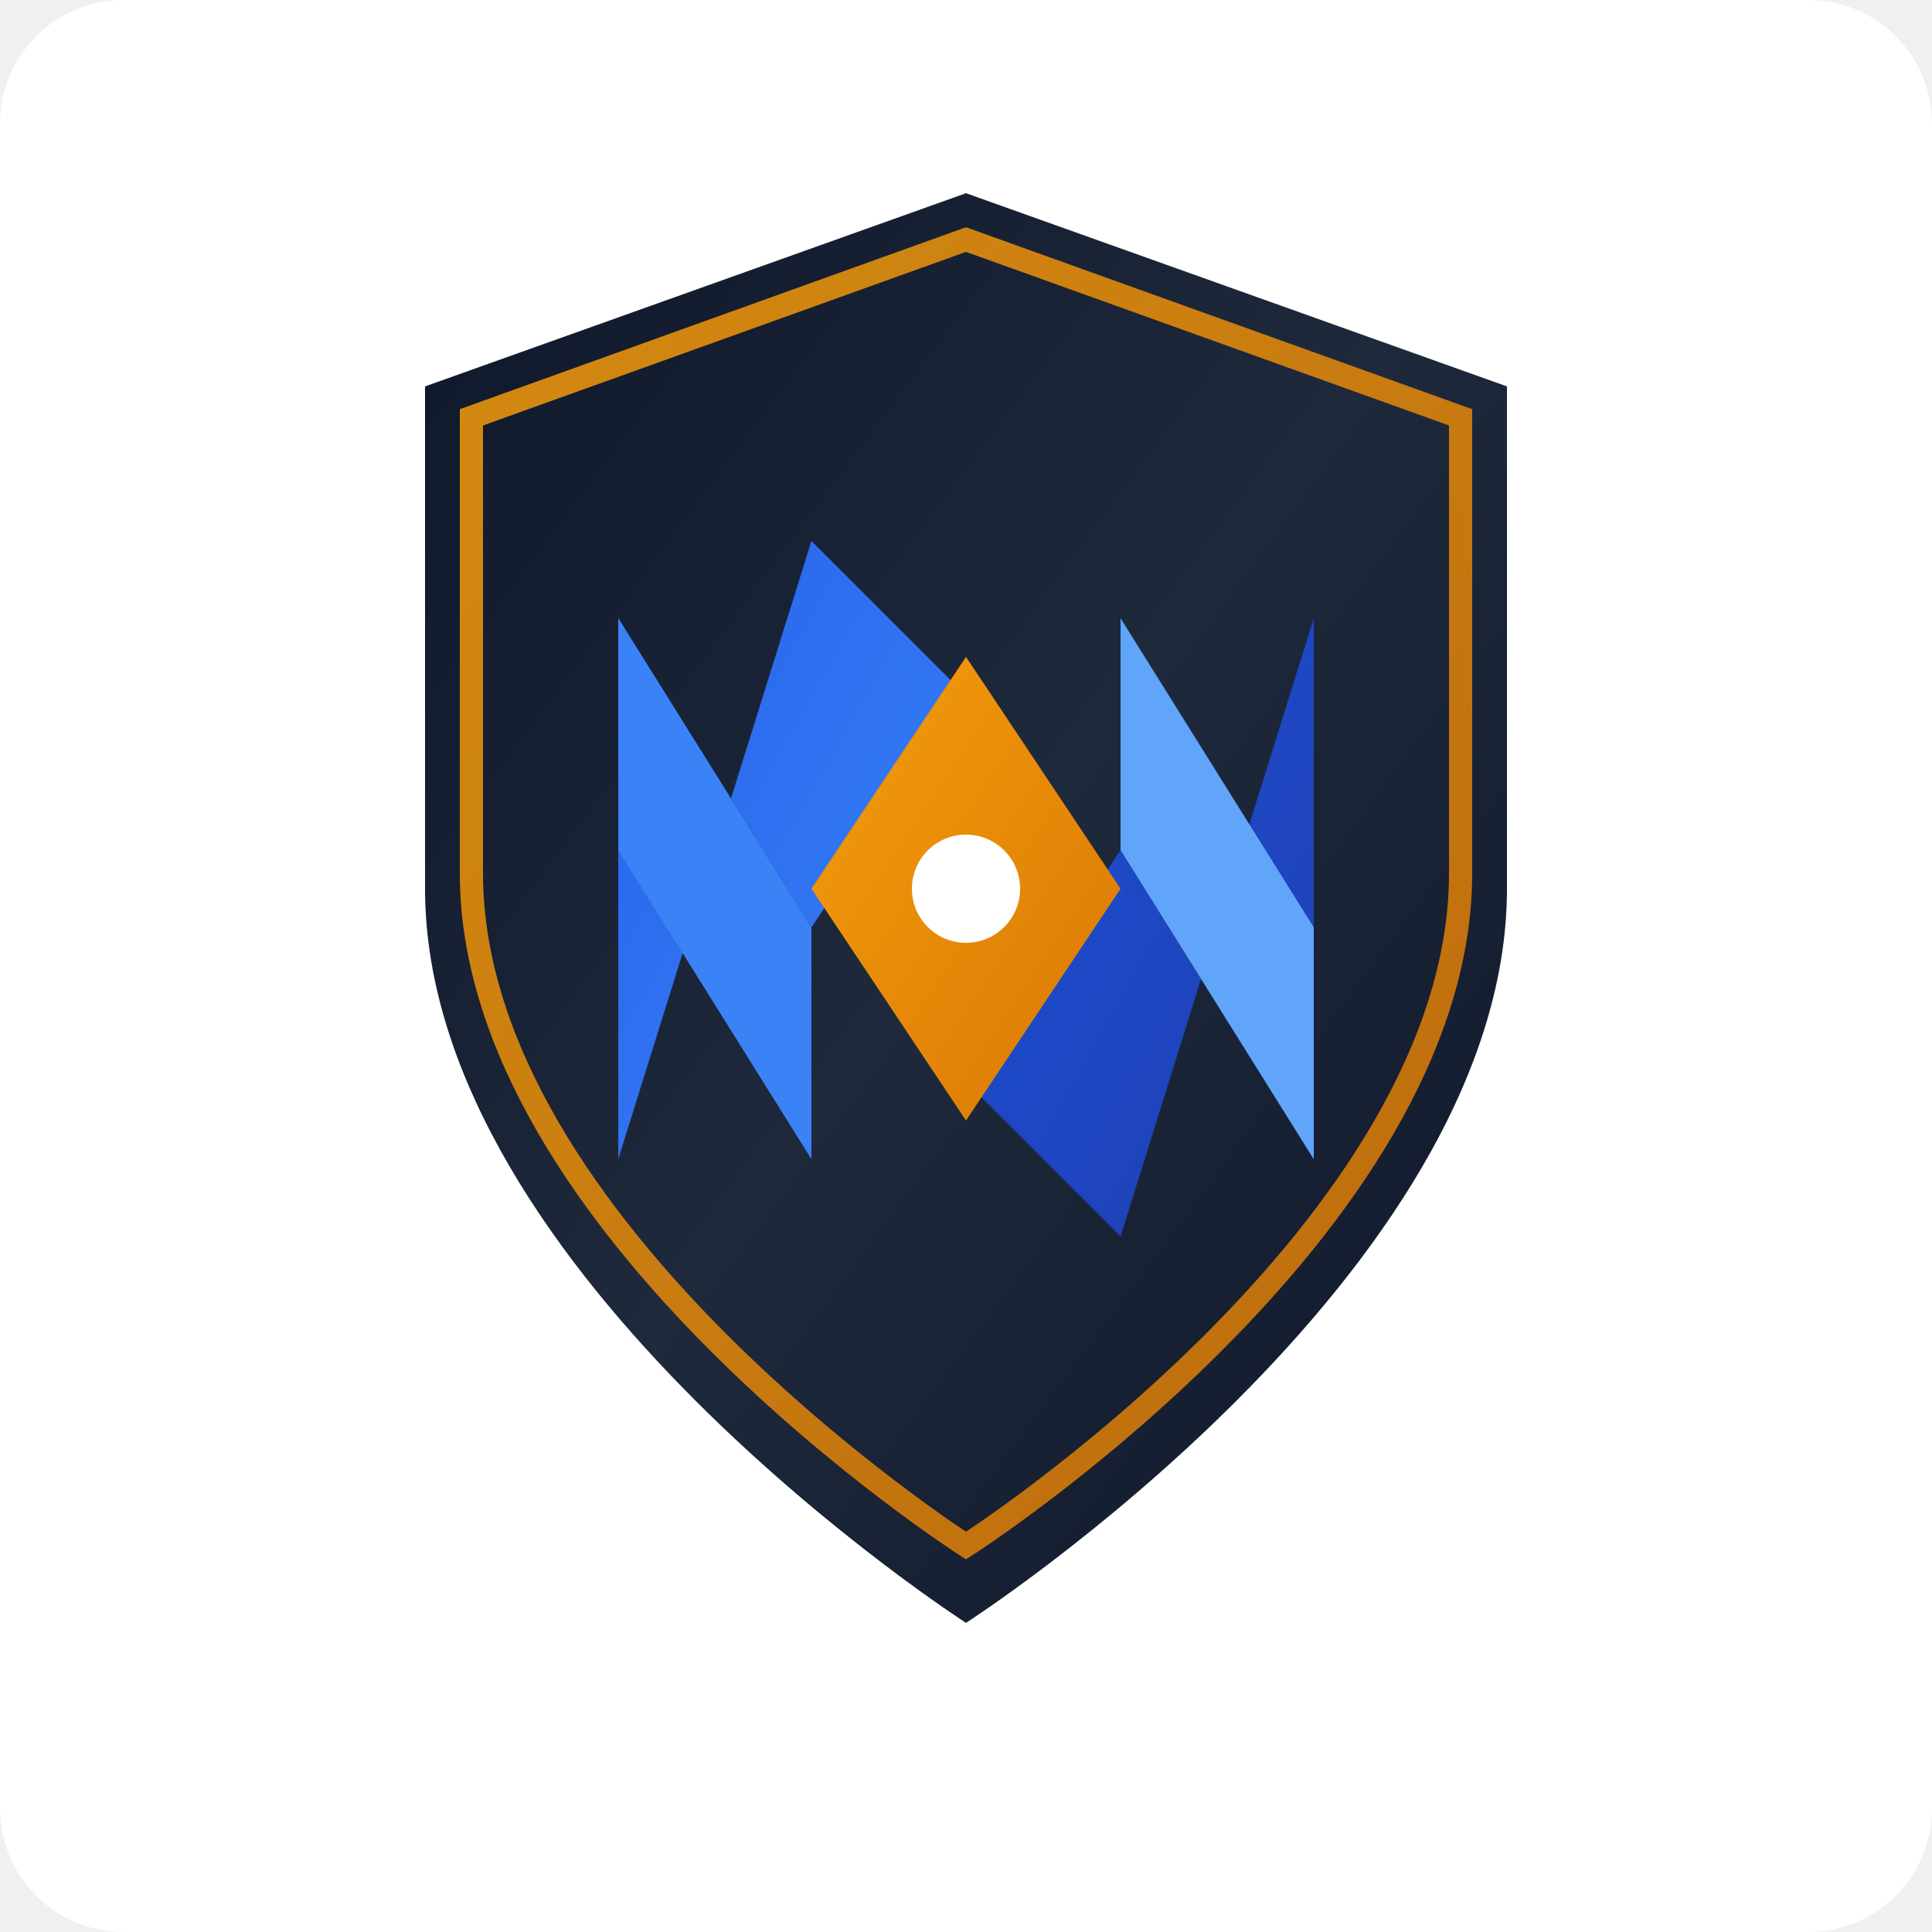
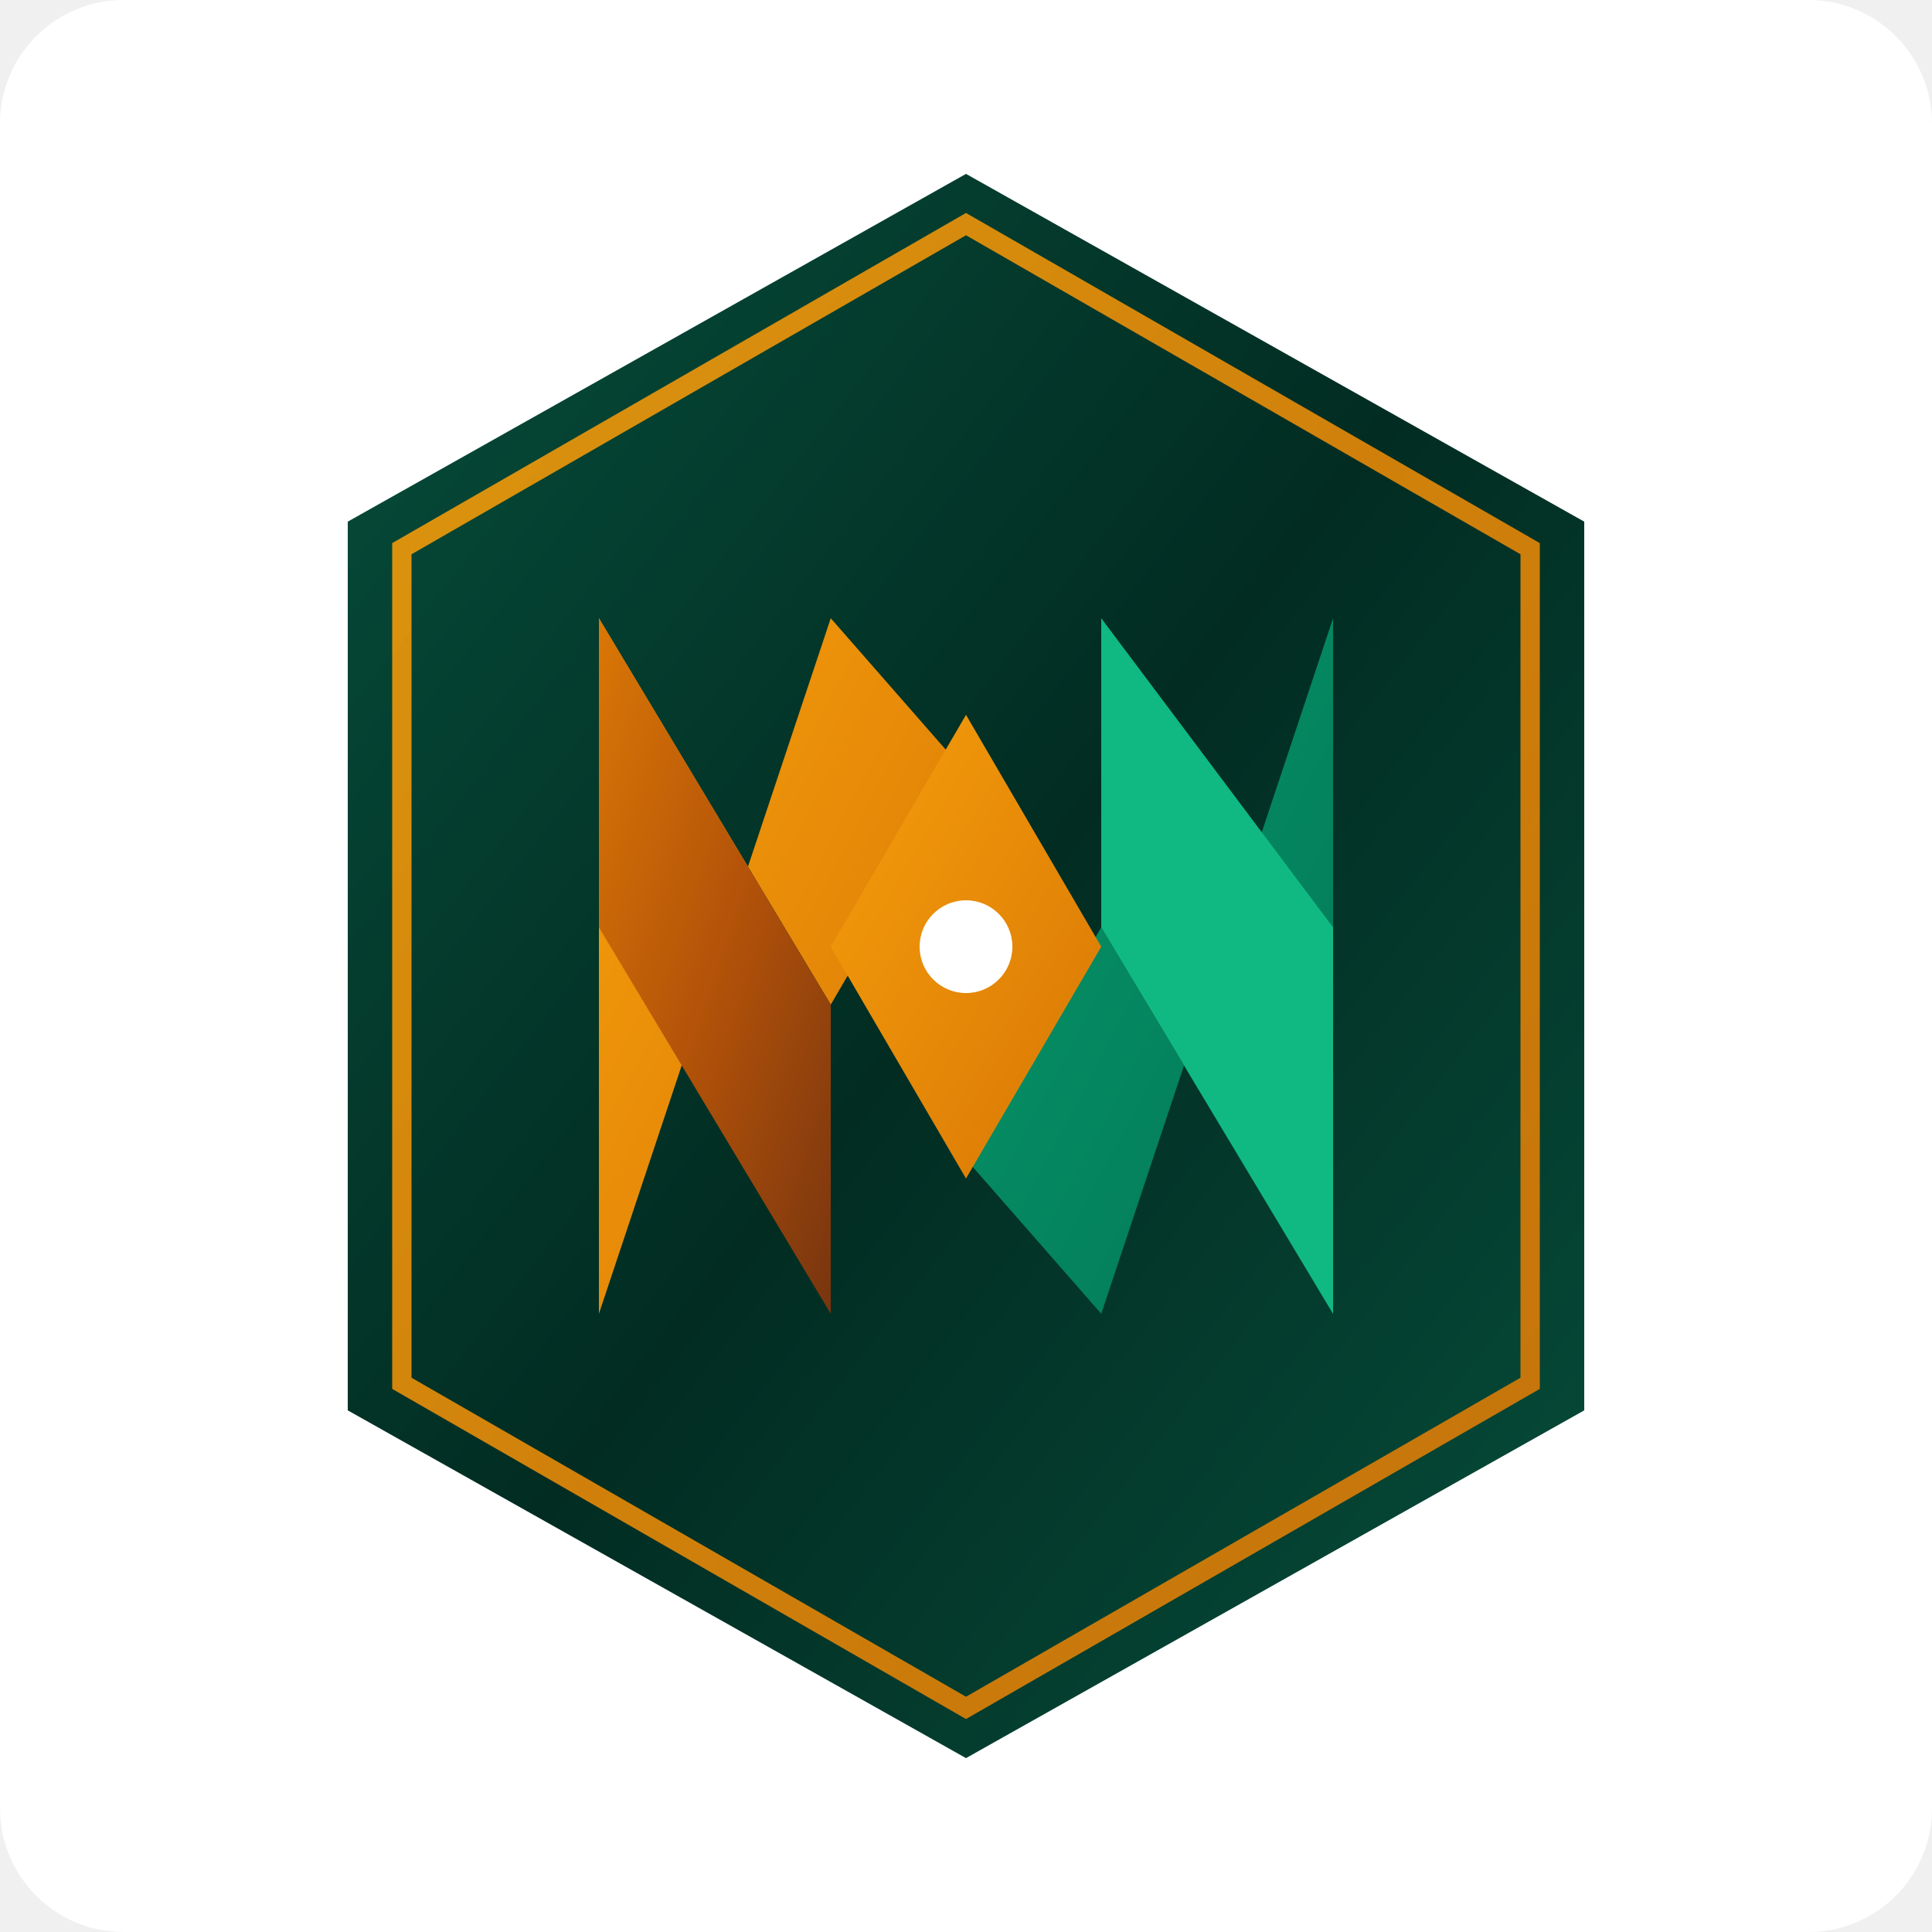
<svg xmlns="http://www.w3.org/2000/svg" viewBox="0 0 500 500" width="100%" height="100%">
  <defs>
    <linearGradient id="bgGrad" x1="0%" y1="0%" x2="100%" y2="100%">
-       <stop offset="0%" stop-color="#0f172a" />
-       <stop offset="50%" stop-color="#1e293b" />
-       <stop offset="100%" stop-color="#0f172a" />
+       <stop offset="0%" stop-color="#064e3b" />
+       <stop offset="50%" stop-color="#022c22" />
+       <stop offset="100%" stop-color="#064e3b" />
    </linearGradient>
-     <linearGradient id="mGrad" x1="0%" y1="0%" x2="100%" y2="100%">
-       <stop offset="0%" stop-color="#2563eb" />
-       <stop offset="100%" stop-color="#3b82f6" />
+     <linearGradient id="goldAccent" x1="0%" y1="0%" x2="100%" y2="100%">
+       <stop offset="0%" stop-color="#d97706" />
+       <stop offset="50%" stop-color="#b45309" />
+       <stop offset="100%" stop-color="#78350f" />
    </linearGradient>
-     <linearGradient id="nGrad" x1="0%" y1="0%" x2="100%" y2="100%">
-       <stop offset="0%" stop-color="#1d4ed8" />
-       <stop offset="100%" stop-color="#1e40af" />
-     </linearGradient>
-     <linearGradient id="goldGrad" x1="0%" y1="0%" x2="100%" y2="100%">
+     <linearGradient id="goldLight" x1="0%" y1="0%" x2="100%" y2="100%">
      <stop offset="0%" stop-color="#f59e0b" />
      <stop offset="100%" stop-color="#d97706" />
    </linearGradient>
+     <linearGradient id="emeraldGrad" x1="0%" y1="0%" x2="100%" y2="100%">
+       <stop offset="0%" stop-color="#059669" />
+       <stop offset="100%" stop-color="#047857" />
+     </linearGradient>
  </defs>
  <rect width="500" height="500" rx="32" fill="#ffffff" />
-   <path d="M 250 50 L 390 100 V 230 C 390 330 250 420 250 420 C 250 420 110 330 110 230 V 100 Z" fill="url(#bgGrad)" />
-   <path d="M 250 62 L 378 108 V 226 C 378 318 250 400 250 400 C 250 400 122 318 122 226 V 108 Z" fill="none" stroke="url(#goldGrad)" stroke-width="6" opacity="0.85" />
-   <path d="M 160 300 V 160 L 210 240 L 250 180 L 210 140 Z" fill="url(#mGrad)" />
-   <path d="M 160 160 L 210 240 V 300 L 160 220 Z" fill="#3b82f6" />
-   <path d="M 340 160 V 300 L 290 220 L 250 280 L 290 320 Z" fill="url(#nGrad)" />
-   <path d="M 340 300 L 290 220 V 160 L 340 240 Z" fill="#60a5fa" />
-   <polygon points="250,170 290,230 250,290 210,230" fill="url(#goldGrad)" />
-   <circle cx="250" cy="230" r="14" fill="#ffffff" />
+   <path d="M 250 45 L 410 135 V 365 L 250 455 L 90 365 V 135 Z" fill="url(#bgGrad)" />
+   <path d="M 250 58 L 396 142 V 358 L 250 442 L 104 358 V 142 Z" fill="none" stroke="url(#goldLight)" stroke-width="5" opacity="0.9" />
+   <path d="M 155 340 V 160 L 215 260 L 250 200 L 215 160 Z" fill="url(#goldLight)" />
+   <path d="M 155 160 L 215 260 V 340 L 155 240 Z" fill="url(#goldAccent)" />
+   <path d="M 345 160 V 340 L 285 240 L 250 300 L 285 340 Z" fill="url(#emeraldGrad)" />
+   <path d="M 345 340 L 285 240 V 160 L 345 240 Z" fill="#10b981" />
+   <polygon points="250,185 285,245 250,305 215,245" fill="url(#goldLight)" />
+   <circle cx="250" cy="245" r="12" fill="#ffffff" />
</svg>
